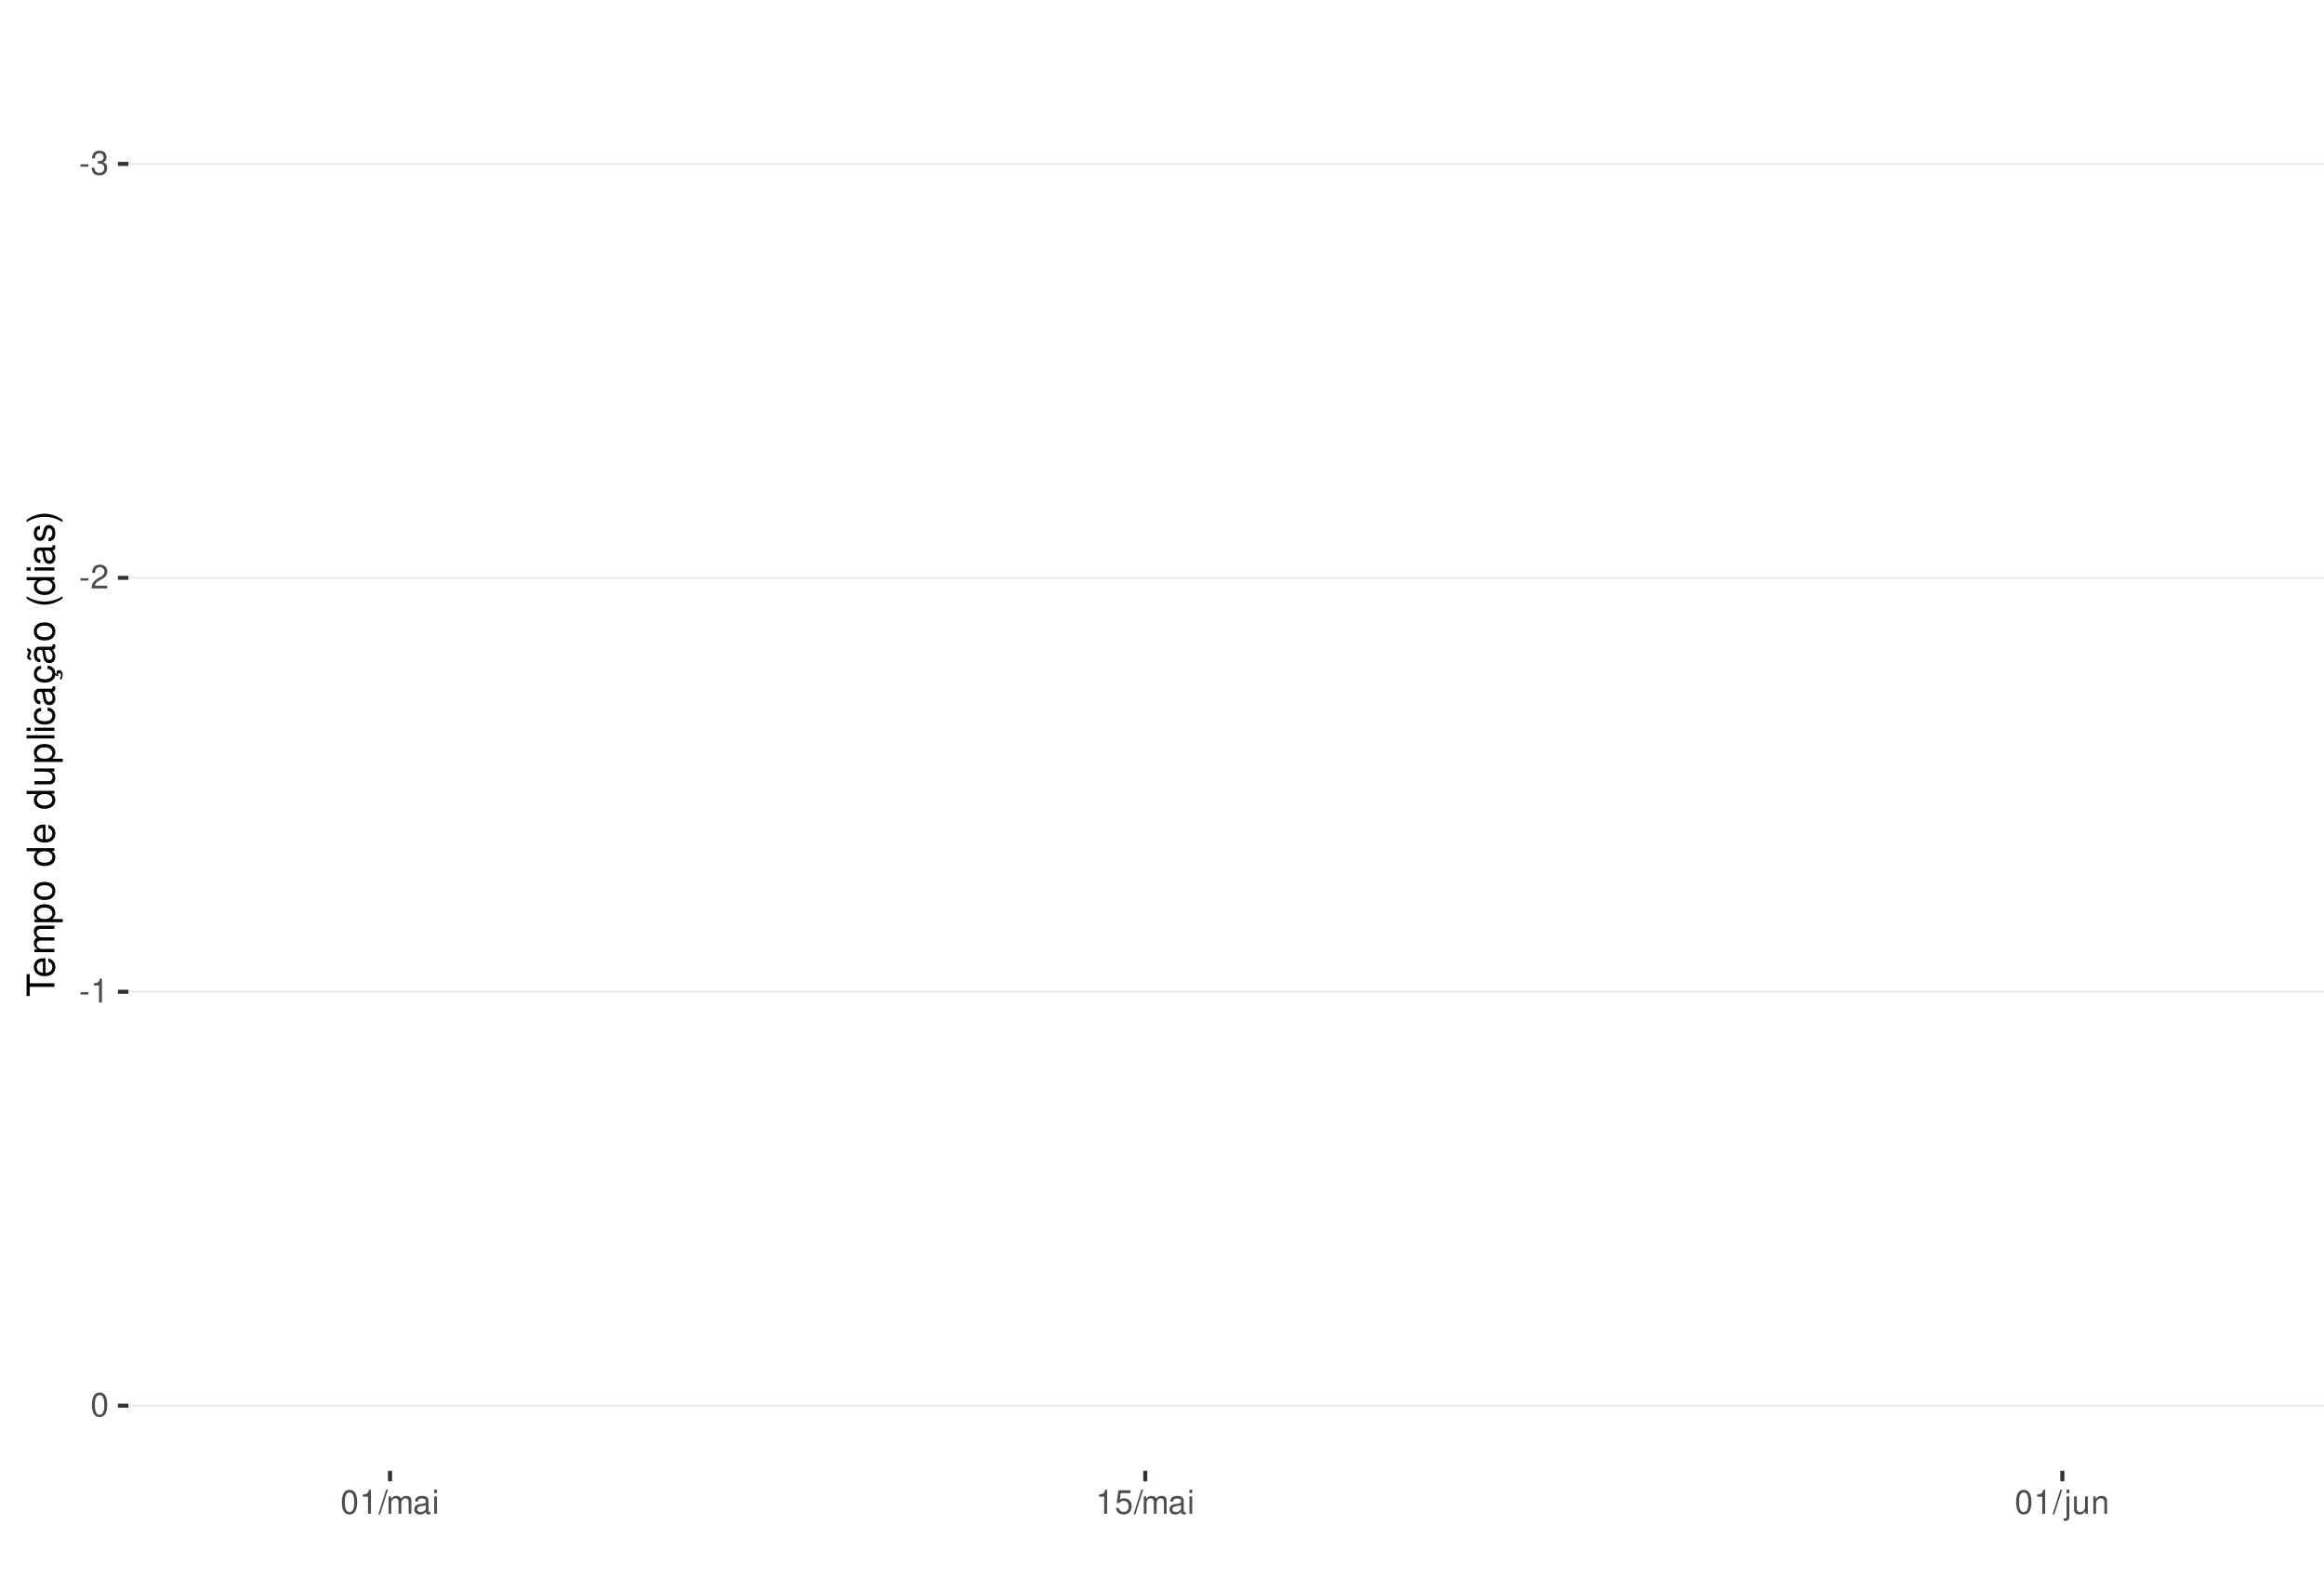
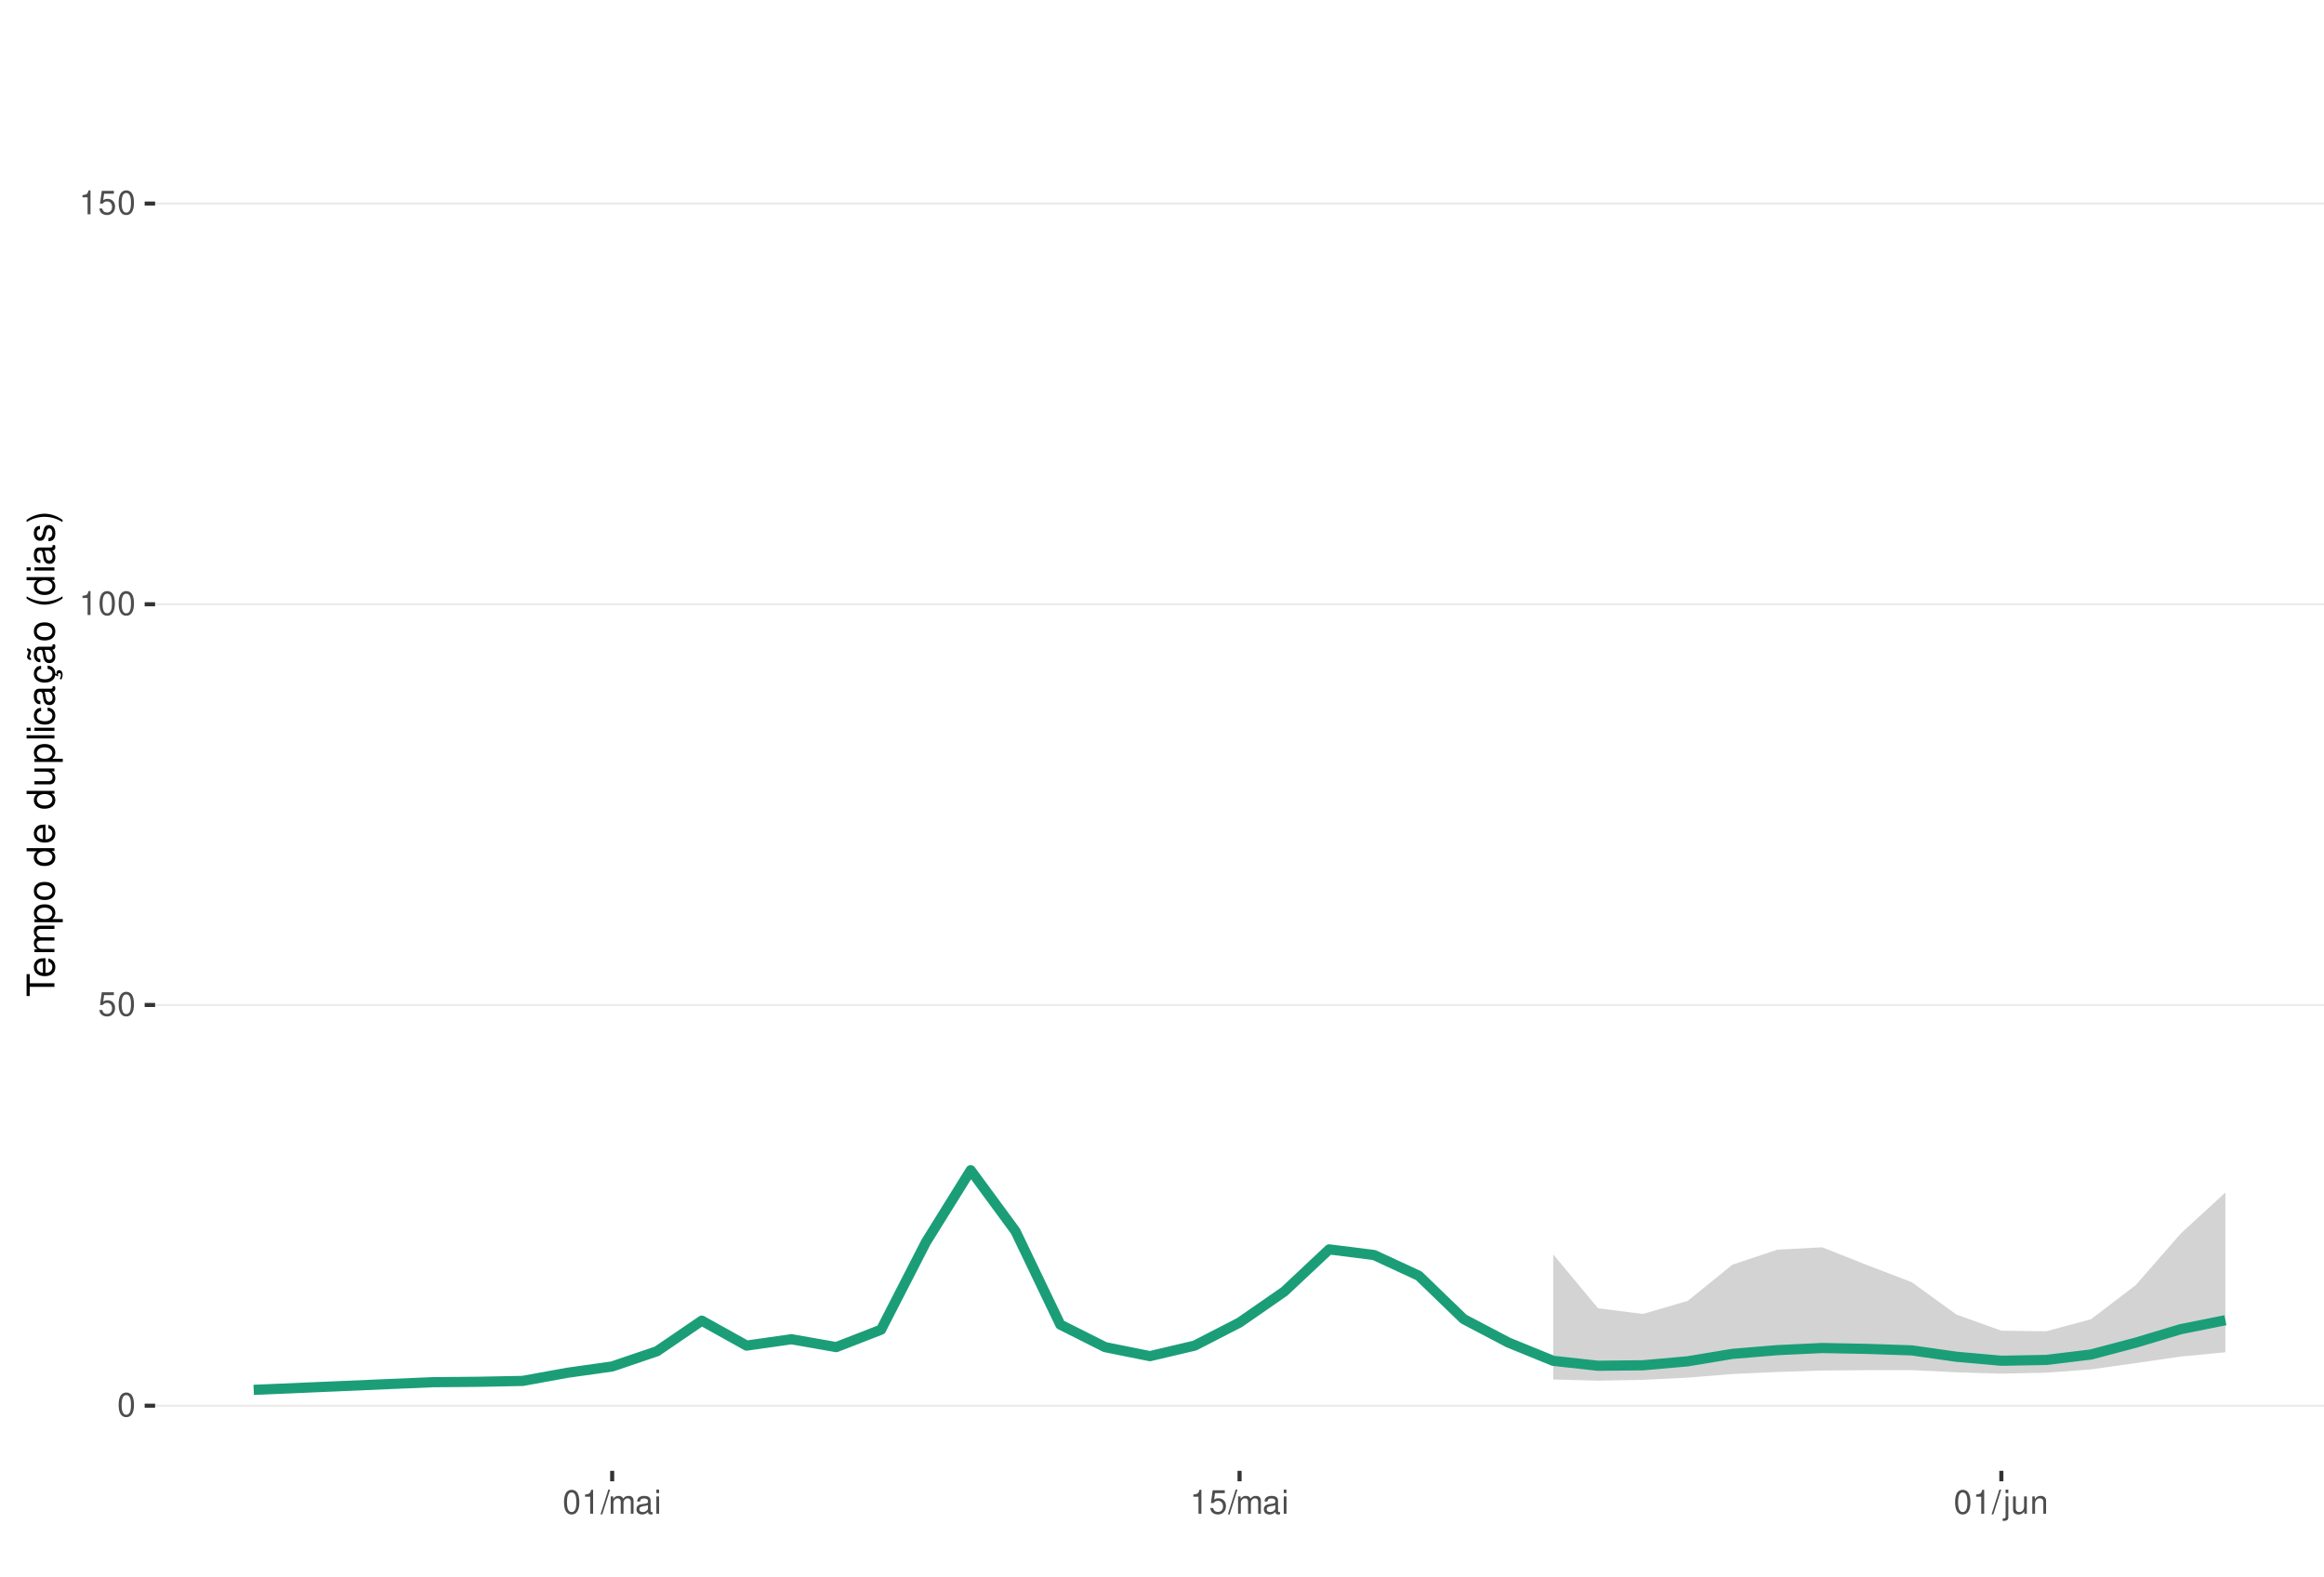
<svg xmlns="http://www.w3.org/2000/svg" xmlns:xlink="http://www.w3.org/1999/xlink" width="609pt" height="413pt" viewBox="0 0 609 413" version="1.1">
  <defs>
    <g>
      <symbol overflow="visible" id="glyph0-0">
        <path style="stroke:none;" d="" />
      </symbol>
      <symbol overflow="visible" id="glyph0-1">
-         <path style="stroke:none;" d="M 2.453 -2.703 L 0.391 -2.703 L 0.391 -2.078 L 2.453 -2.078 Z M 2.453 -2.703 " />
+         <path style="stroke:none;" d="M 2.375 -6.266 C 1.812 -6.266 1.297 -6 0.969 -5.578 C 0.578 -5.016 0.375 -4.188 0.375 -3.031 C 0.375 -0.922 1.062 0.203 2.375 0.203 C 3.672 0.203 4.391 -0.922 4.391 -2.984 C 4.391 -4.188 4.203 -5 3.797 -5.578 C 3.469 -6 2.953 -6.266 2.375 -6.266 Z M 2.375 -5.578 C 3.203 -5.578 3.609 -4.75 3.609 -3.047 C 3.609 -1.266 3.219 -0.438 2.359 -0.438 C 1.562 -0.438 1.156 -1.297 1.156 -3.016 C 1.156 -4.75 1.562 -5.578 2.375 -5.578 Z M 2.375 -5.578 " />
      </symbol>
      <symbol overflow="visible" id="glyph0-2">
-         <path style="stroke:none;" d="M 1.906 -2.875 L 2.328 -2.875 C 3.156 -2.875 3.594 -2.5 3.594 -1.734 C 3.594 -0.953 3.125 -0.469 2.344 -0.469 C 1.5 -0.469 1.094 -0.906 1.031 -1.812 L 0.281 -1.812 C 0.312 -1.312 0.391 -0.984 0.547 -0.703 C 0.859 -0.109 1.469 0.203 2.297 0.203 C 3.562 0.203 4.375 -0.562 4.375 -1.75 C 4.375 -2.547 4.078 -2.984 3.344 -3.234 C 3.906 -3.469 4.203 -3.906 4.203 -4.531 C 4.203 -5.609 3.5 -6.266 2.328 -6.266 C 1.094 -6.266 0.438 -5.562 0.406 -4.234 L 1.172 -4.234 C 1.172 -4.625 1.219 -4.844 1.312 -5.031 C 1.484 -5.391 1.859 -5.594 2.344 -5.594 C 3.016 -5.594 3.422 -5.188 3.422 -4.516 C 3.422 -4.062 3.266 -3.797 2.922 -3.656 C 2.719 -3.562 2.438 -3.531 1.906 -3.516 Z M 1.906 -2.875 " />
+         <path style="stroke:none;" d="M 4.125 -6.141 L 0.953 -6.141 L 0.5 -2.797 L 1.188 -2.797 C 1.547 -3.219 1.844 -3.375 2.328 -3.375 C 3.156 -3.375 3.656 -2.797 3.656 -1.891 C 3.656 -1.016 3.156 -0.469 2.312 -0.469 C 1.656 -0.469 1.25 -0.812 1.062 -1.5 L 0.297 -1.5 C 0.406 -1 0.5 -0.766 0.672 -0.531 C 1.016 -0.062 1.641 0.203 2.344 0.203 C 3.578 0.203 4.438 -0.703 4.438 -2 C 4.438 -3.219 3.641 -4.047 2.453 -4.047 C 2.031 -4.047 1.672 -3.938 1.328 -3.672 L 1.562 -5.391 L 4.125 -5.391 Z M 4.125 -6.141 " />
      </symbol>
      <symbol overflow="visible" id="glyph0-3">
-         <path style="stroke:none;" d="M 4.375 -0.75 L 1.156 -0.75 C 1.234 -1.266 1.5 -1.594 2.266 -2.062 L 3.125 -2.547 C 3.984 -3.016 4.422 -3.656 4.422 -4.438 C 4.422 -4.953 4.219 -5.438 3.859 -5.781 C 3.484 -6.109 3.031 -6.266 2.453 -6.266 C 1.672 -6.266 1.094 -5.984 0.766 -5.438 C 0.547 -5.109 0.453 -4.719 0.438 -4.094 L 1.188 -4.094 C 1.219 -4.516 1.266 -4.766 1.375 -4.984 C 1.578 -5.359 1.969 -5.594 2.438 -5.594 C 3.125 -5.594 3.641 -5.094 3.641 -4.422 C 3.641 -3.906 3.359 -3.484 2.812 -3.172 L 2.016 -2.703 C 0.734 -1.969 0.359 -1.375 0.297 -0.016 L 4.375 -0.016 Z M 4.375 -0.75 " />
+         <path style="stroke:none;" d="M 2.234 -4.453 L 2.234 0 L 3 0 L 3 -6.266 L 2.5 -6.266 C 2.234 -5.297 2.062 -5.172 0.891 -5.016 L 0.891 -4.453 Z M 2.234 -4.453 " />
      </symbol>
      <symbol overflow="visible" id="glyph0-4">
-         <path style="stroke:none;" d="M 2.234 -4.453 L 2.234 0 L 3 0 L 3 -6.266 L 2.5 -6.266 C 2.234 -5.297 2.062 -5.172 0.891 -5.016 L 0.891 -4.453 Z M 2.234 -4.453 " />
+         <path style="stroke:none;" d="M 1.984 -6.312 L -0.062 0.172 L 0.406 0.172 L 2.453 -6.312 Z M 1.984 -6.312 " />
      </symbol>
      <symbol overflow="visible" id="glyph0-5">
-         <path style="stroke:none;" d="M 2.375 -6.266 C 1.812 -6.266 1.297 -6 0.969 -5.578 C 0.578 -5.016 0.375 -4.188 0.375 -3.031 C 0.375 -0.922 1.062 0.203 2.375 0.203 C 3.672 0.203 4.391 -0.922 4.391 -2.984 C 4.391 -4.188 4.203 -5 3.797 -5.578 C 3.469 -6 2.953 -6.266 2.375 -6.266 Z M 2.375 -5.578 C 3.203 -5.578 3.609 -4.75 3.609 -3.047 C 3.609 -1.266 3.219 -0.438 2.359 -0.438 C 1.562 -0.438 1.156 -1.297 1.156 -3.016 C 1.156 -4.75 1.562 -5.578 2.375 -5.578 Z M 2.375 -5.578 " />
+         <path style="stroke:none;" d="M 0.609 -4.531 L 0.609 0 L 1.328 0 L 1.328 -2.844 C 1.328 -3.5 1.812 -4.031 2.391 -4.031 C 2.938 -4.031 3.234 -3.703 3.234 -3.125 L 3.234 0 L 3.969 0 L 3.969 -2.844 C 3.969 -3.5 4.438 -4.031 5.031 -4.031 C 5.562 -4.031 5.875 -3.703 5.875 -3.125 L 5.875 0 L 6.594 0 L 6.594 -3.406 C 6.594 -4.219 6.125 -4.672 5.281 -4.672 C 4.672 -4.672 4.312 -4.484 3.891 -3.969 C 3.625 -4.453 3.25 -4.672 2.672 -4.672 C 2.062 -4.672 1.656 -4.438 1.266 -3.891 L 1.266 -4.531 Z M 0.609 -4.531 " />
      </symbol>
      <symbol overflow="visible" id="glyph0-6">
-         <path style="stroke:none;" d="M 1.984 -6.312 L -0.062 0.172 L 0.406 0.172 L 2.453 -6.312 Z M 1.984 -6.312 " />
+         <path style="stroke:none;" d="M 4.625 -0.422 C 4.547 -0.406 4.516 -0.406 4.469 -0.406 C 4.219 -0.406 4.078 -0.531 4.078 -0.766 L 4.078 -3.422 C 4.078 -4.234 3.5 -4.672 2.375 -4.672 C 1.719 -4.672 1.188 -4.469 0.875 -4.141 C 0.672 -3.906 0.578 -3.641 0.562 -3.188 L 1.297 -3.188 C 1.344 -3.75 1.672 -4 2.359 -4 C 3.016 -4 3.375 -3.75 3.375 -3.328 L 3.375 -3.141 C 3.359 -2.828 3.203 -2.703 2.609 -2.625 C 1.594 -2.5 1.438 -2.469 1.156 -2.359 C 0.625 -2.125 0.359 -1.734 0.359 -1.141 C 0.359 -0.312 0.938 0.203 1.859 0.203 C 2.422 0.203 2.875 0 3.391 -0.469 C 3.438 0 3.672 0.203 4.141 0.203 C 4.297 0.203 4.391 0.188 4.625 0.125 Z M 3.375 -1.422 C 3.375 -1.188 3.297 -1.031 3.078 -0.844 C 2.781 -0.578 2.438 -0.438 2.016 -0.438 C 1.453 -0.438 1.109 -0.703 1.109 -1.156 C 1.109 -1.641 1.422 -1.875 2.203 -1.984 C 2.984 -2.094 3.125 -2.125 3.375 -2.234 Z M 3.375 -1.422 " />
      </symbol>
      <symbol overflow="visible" id="glyph0-7">
-         <path style="stroke:none;" d="M 0.609 -4.531 L 0.609 0 L 1.328 0 L 1.328 -2.844 C 1.328 -3.5 1.812 -4.031 2.391 -4.031 C 2.938 -4.031 3.234 -3.703 3.234 -3.125 L 3.234 0 L 3.969 0 L 3.969 -2.844 C 3.969 -3.5 4.438 -4.031 5.031 -4.031 C 5.562 -4.031 5.875 -3.703 5.875 -3.125 L 5.875 0 L 6.594 0 L 6.594 -3.406 C 6.594 -4.219 6.125 -4.672 5.281 -4.672 C 4.672 -4.672 4.312 -4.484 3.891 -3.969 C 3.625 -4.453 3.25 -4.672 2.672 -4.672 C 2.062 -4.672 1.656 -4.438 1.266 -3.891 L 1.266 -4.531 Z M 0.609 -4.531 " />
+         <path style="stroke:none;" d="M 1.297 -4.531 L 0.578 -4.531 L 0.578 0 L 1.297 0 Z M 1.297 -6.312 L 0.578 -6.312 L 0.578 -5.406 L 1.297 -5.406 Z M 1.297 -6.312 " />
      </symbol>
      <symbol overflow="visible" id="glyph0-8">
-         <path style="stroke:none;" d="M 4.625 -0.422 C 4.547 -0.406 4.516 -0.406 4.469 -0.406 C 4.219 -0.406 4.078 -0.531 4.078 -0.766 L 4.078 -3.422 C 4.078 -4.234 3.5 -4.672 2.375 -4.672 C 1.719 -4.672 1.188 -4.469 0.875 -4.141 C 0.672 -3.906 0.578 -3.641 0.562 -3.188 L 1.297 -3.188 C 1.344 -3.75 1.672 -4 2.359 -4 C 3.016 -4 3.375 -3.75 3.375 -3.328 L 3.375 -3.141 C 3.359 -2.828 3.203 -2.703 2.609 -2.625 C 1.594 -2.5 1.438 -2.469 1.156 -2.359 C 0.625 -2.125 0.359 -1.734 0.359 -1.141 C 0.359 -0.312 0.938 0.203 1.859 0.203 C 2.422 0.203 2.875 0 3.391 -0.469 C 3.438 0 3.672 0.203 4.141 0.203 C 4.297 0.203 4.391 0.188 4.625 0.125 Z M 3.375 -1.422 C 3.375 -1.188 3.297 -1.031 3.078 -0.844 C 2.781 -0.578 2.438 -0.438 2.016 -0.438 C 1.453 -0.438 1.109 -0.703 1.109 -1.156 C 1.109 -1.641 1.422 -1.875 2.203 -1.984 C 2.984 -2.094 3.125 -2.125 3.375 -2.234 Z M 3.375 -1.422 " />
+         <path style="stroke:none;" d="M 0.609 -4.531 L 0.609 0.656 C 0.609 1.109 0.469 1.25 0.016 1.25 C -0.031 1.25 -0.062 1.25 -0.156 1.25 L -0.156 1.859 C -0.062 1.875 -0.031 1.891 0.094 1.891 C 0.906 1.891 1.328 1.562 1.328 0.938 L 1.328 -4.531 Z M 1.328 -6.312 L 0.609 -6.312 L 0.609 -5.406 L 1.328 -5.406 Z M 1.328 -6.312 " />
      </symbol>
      <symbol overflow="visible" id="glyph0-9">
-         <path style="stroke:none;" d="M 1.297 -4.531 L 0.578 -4.531 L 0.578 0 L 1.297 0 Z M 1.297 -6.312 L 0.578 -6.312 L 0.578 -5.406 L 1.297 -5.406 Z M 1.297 -6.312 " />
+         <path style="stroke:none;" d="M 4.172 0 L 4.172 -4.531 L 3.453 -4.531 L 3.453 -1.969 C 3.453 -1.031 2.969 -0.438 2.219 -0.438 C 1.641 -0.438 1.281 -0.781 1.281 -1.328 L 1.281 -4.531 L 0.562 -4.531 L 0.562 -1.031 C 0.562 -0.281 1.125 0.203 2.016 0.203 C 2.672 0.203 3.094 -0.031 3.516 -0.625 L 3.516 0 Z M 4.172 0 " />
      </symbol>
      <symbol overflow="visible" id="glyph0-10">
-         <path style="stroke:none;" d="M 4.125 -6.141 L 0.953 -6.141 L 0.5 -2.797 L 1.188 -2.797 C 1.547 -3.219 1.844 -3.375 2.328 -3.375 C 3.156 -3.375 3.656 -2.797 3.656 -1.891 C 3.656 -1.016 3.156 -0.469 2.312 -0.469 C 1.656 -0.469 1.25 -0.812 1.062 -1.5 L 0.297 -1.5 C 0.406 -1 0.5 -0.766 0.672 -0.531 C 1.016 -0.062 1.641 0.203 2.344 0.203 C 3.578 0.203 4.438 -0.703 4.438 -2 C 4.438 -3.219 3.641 -4.047 2.453 -4.047 C 2.031 -4.047 1.672 -3.938 1.328 -3.672 L 1.562 -5.391 L 4.125 -5.391 Z M 4.125 -6.141 " />
-       </symbol>
-       <symbol overflow="visible" id="glyph0-11">
-         <path style="stroke:none;" d="M 0.609 -4.531 L 0.609 0.656 C 0.609 1.109 0.469 1.25 0.016 1.25 C -0.031 1.25 -0.062 1.25 -0.156 1.25 L -0.156 1.859 C -0.062 1.875 -0.031 1.891 0.094 1.891 C 0.906 1.891 1.328 1.562 1.328 0.938 L 1.328 -4.531 Z M 1.328 -6.312 L 0.609 -6.312 L 0.609 -5.406 L 1.328 -5.406 Z M 1.328 -6.312 " />
-       </symbol>
-       <symbol overflow="visible" id="glyph0-12">
-         <path style="stroke:none;" d="M 4.172 0 L 4.172 -4.531 L 3.453 -4.531 L 3.453 -1.969 C 3.453 -1.031 2.969 -0.438 2.219 -0.438 C 1.641 -0.438 1.281 -0.781 1.281 -1.328 L 1.281 -4.531 L 0.562 -4.531 L 0.562 -1.031 C 0.562 -0.281 1.125 0.203 2.016 0.203 C 2.672 0.203 3.094 -0.031 3.516 -0.625 L 3.516 0 Z M 4.172 0 " />
-       </symbol>
-       <symbol overflow="visible" id="glyph0-13">
        <path style="stroke:none;" d="M 0.609 -4.531 L 0.609 0 L 1.328 0 L 1.328 -2.5 C 1.328 -3.422 1.812 -4.031 2.562 -4.031 C 3.141 -4.031 3.5 -3.688 3.5 -3.141 L 3.5 0 L 4.219 0 L 4.219 -3.422 C 4.219 -4.188 3.656 -4.672 2.781 -4.672 C 2.109 -4.672 1.672 -4.406 1.266 -3.781 L 1.266 -4.531 Z M 0.609 -4.531 " />
      </symbol>
      <symbol overflow="visible" id="glyph1-0">
        <path style="stroke:none;" d="" />
      </symbol>
      <symbol overflow="visible" id="glyph1-1">
        <path style="stroke:none;" d="M -6.469 -3.547 L -6.469 -5.938 L -7.297 -5.938 L -7.297 -0.203 L -6.469 -0.203 L -6.469 -2.609 L 0 -2.609 L 0 -3.547 Z M -6.469 -3.547 " />
      </symbol>
      <symbol overflow="visible" id="glyph1-2">
        <path style="stroke:none;" d="M -2.344 -5.125 C -3.141 -5.125 -3.625 -5.062 -4.016 -4.922 C -4.875 -4.578 -5.391 -3.781 -5.391 -2.797 C -5.391 -1.344 -4.281 -0.406 -2.547 -0.406 C -0.812 -0.406 0.234 -1.297 0.234 -2.781 C 0.234 -3.984 -0.453 -4.812 -1.594 -5.016 L -1.594 -4.188 C -0.906 -3.953 -0.547 -3.484 -0.547 -2.812 C -0.547 -2.281 -0.781 -1.828 -1.219 -1.547 C -1.516 -1.344 -1.812 -1.281 -2.344 -1.266 Z M -3.016 -1.297 C -3.984 -1.359 -4.625 -1.953 -4.625 -2.797 C -4.625 -3.641 -3.953 -4.234 -3.016 -4.234 Z M -3.016 -1.297 " />
      </symbol>
      <symbol overflow="visible" id="glyph1-3">
        <path style="stroke:none;" d="M -5.234 -0.703 L 0 -0.703 L 0 -1.547 L -3.297 -1.547 C -4.047 -1.547 -4.656 -2.094 -4.656 -2.766 C -4.656 -3.391 -4.281 -3.734 -3.609 -3.734 L 0 -3.734 L 0 -4.578 L -3.297 -4.578 C -4.047 -4.578 -4.656 -5.125 -4.656 -5.812 C -4.656 -6.422 -4.266 -6.781 -3.609 -6.781 L 0 -6.781 L 0 -7.625 L -3.938 -7.625 C -4.875 -7.625 -5.391 -7.078 -5.391 -6.094 C -5.391 -5.406 -5.188 -4.984 -4.594 -4.484 C -5.156 -4.188 -5.391 -3.766 -5.391 -3.078 C -5.391 -2.375 -5.125 -1.906 -4.5 -1.469 L -5.234 -1.469 Z M -5.234 -0.703 " />
      </symbol>
      <symbol overflow="visible" id="glyph1-4">
        <path style="stroke:none;" d="M 2.188 -0.547 L 2.188 -1.375 L -0.547 -1.375 C -0.016 -1.812 0.234 -2.312 0.234 -2.984 C 0.234 -4.344 -0.859 -5.234 -2.531 -5.234 C -4.297 -5.234 -5.391 -4.375 -5.391 -2.984 C -5.391 -2.266 -5.062 -1.703 -4.453 -1.312 L -5.234 -1.312 L -5.234 -0.547 Z M -4.609 -2.844 C -4.609 -3.766 -3.797 -4.359 -2.547 -4.359 C -1.359 -4.359 -0.547 -3.75 -0.547 -2.844 C -0.547 -1.953 -1.344 -1.375 -2.578 -1.375 C -3.812 -1.375 -4.609 -1.953 -4.609 -2.844 Z M -4.609 -2.844 " />
      </symbol>
      <symbol overflow="visible" id="glyph1-5">
        <path style="stroke:none;" d="M -5.391 -2.719 C -5.391 -1.234 -4.344 -0.359 -2.578 -0.359 C -0.812 -0.359 0.234 -1.234 0.234 -2.734 C 0.234 -4.203 -0.812 -5.094 -2.547 -5.094 C -4.359 -5.094 -5.391 -4.234 -5.391 -2.719 Z M -4.625 -2.734 C -4.625 -3.672 -3.844 -4.234 -2.547 -4.234 C -1.312 -4.234 -0.547 -3.656 -0.547 -2.734 C -0.547 -1.797 -1.312 -1.234 -2.578 -1.234 C -3.844 -1.234 -4.625 -1.797 -4.625 -2.734 Z M -4.625 -2.734 " />
      </symbol>
      <symbol overflow="visible" id="glyph1-6">
        <path style="stroke:none;" d="" />
      </symbol>
      <symbol overflow="visible" id="glyph1-7">
        <path style="stroke:none;" d="M -7.297 -4.953 L -7.297 -4.125 L -4.578 -4.125 C -5.109 -3.766 -5.391 -3.203 -5.391 -2.516 C -5.391 -1.156 -4.297 -0.266 -2.625 -0.266 C -0.859 -0.266 0.234 -1.125 0.234 -2.547 C 0.234 -3.266 -0.047 -3.766 -0.688 -4.203 L 0 -4.203 L 0 -4.953 Z M -4.609 -2.656 C -4.609 -3.547 -3.812 -4.125 -2.562 -4.125 C -1.344 -4.125 -0.547 -3.547 -0.547 -2.656 C -0.547 -1.734 -1.359 -1.125 -2.578 -1.125 C -3.797 -1.125 -4.609 -1.734 -4.609 -2.656 Z M -4.609 -2.656 " />
      </symbol>
      <symbol overflow="visible" id="glyph1-8">
        <path style="stroke:none;" d="M 0 -4.812 L -5.234 -4.812 L -5.234 -3.984 L -2.266 -3.984 C -1.203 -3.984 -0.5 -3.438 -0.5 -2.562 C -0.5 -1.906 -0.906 -1.484 -1.531 -1.484 L -5.234 -1.484 L -5.234 -0.656 L -1.203 -0.656 C -0.328 -0.656 0.234 -1.297 0.234 -2.312 C 0.234 -3.094 -0.047 -3.578 -0.734 -4.062 L 0 -4.062 Z M 0 -4.812 " />
      </symbol>
      <symbol overflow="visible" id="glyph1-9">
        <path style="stroke:none;" d="M -7.297 -1.516 L -7.297 -0.688 L 0 -0.688 L 0 -1.516 Z M -7.297 -1.516 " />
      </symbol>
      <symbol overflow="visible" id="glyph1-10">
        <path style="stroke:none;" d="M -5.234 -1.5 L -5.234 -0.672 L 0 -0.672 L 0 -1.5 Z M -7.297 -1.5 L -7.297 -0.656 L -6.234 -0.656 L -6.234 -1.5 Z M -7.297 -1.5 " />
      </symbol>
      <symbol overflow="visible" id="glyph1-11">
        <path style="stroke:none;" d="M -3.484 -4.703 C -3.984 -4.672 -4.312 -4.562 -4.609 -4.359 C -5.094 -4 -5.391 -3.375 -5.391 -2.641 C -5.391 -1.219 -4.266 -0.312 -2.531 -0.312 C -0.844 -0.312 0.234 -1.203 0.234 -2.625 C 0.234 -3.875 -0.516 -4.672 -1.797 -4.766 L -1.797 -3.938 C -0.953 -3.797 -0.547 -3.359 -0.547 -2.656 C -0.547 -1.734 -1.297 -1.188 -2.531 -1.188 C -3.844 -1.188 -4.625 -1.719 -4.625 -2.625 C -4.625 -3.328 -4.203 -3.766 -3.484 -3.875 Z M -3.484 -4.703 " />
      </symbol>
      <symbol overflow="visible" id="glyph1-12">
        <path style="stroke:none;" d="M -0.484 -5.344 C -0.469 -5.266 -0.469 -5.219 -0.469 -5.172 C -0.469 -4.875 -0.625 -4.719 -0.875 -4.719 L -3.953 -4.719 C -4.891 -4.719 -5.391 -4.047 -5.391 -2.75 C -5.391 -1.984 -5.172 -1.375 -4.781 -1.016 C -4.516 -0.766 -4.203 -0.672 -3.688 -0.656 L -3.688 -1.484 C -4.328 -1.562 -4.625 -1.938 -4.625 -2.719 C -4.625 -3.484 -4.344 -3.891 -3.844 -3.891 L -3.625 -3.891 C -3.266 -3.875 -3.125 -3.703 -3.047 -3.016 C -2.891 -1.844 -2.844 -1.656 -2.719 -1.344 C -2.453 -0.734 -2 -0.422 -1.312 -0.422 C -0.375 -0.422 0.234 -1.078 0.234 -2.141 C 0.234 -2.797 0 -3.328 -0.547 -3.922 C 0 -3.984 0.234 -4.234 0.234 -4.781 C 0.234 -4.953 0.203 -5.062 0.141 -5.344 Z M -1.656 -3.891 C -1.375 -3.891 -1.203 -3.812 -0.969 -3.562 C -0.656 -3.219 -0.5 -2.812 -0.5 -2.312 C -0.5 -1.672 -0.812 -1.297 -1.344 -1.297 C -1.891 -1.297 -2.172 -1.656 -2.297 -2.547 C -2.422 -3.438 -2.453 -3.609 -2.594 -3.891 Z M -1.656 -3.891 " />
      </symbol>
      <symbol overflow="visible" id="glyph1-13">
        <path style="stroke:none;" d="M 0.234 -2.641 C 0.234 -3.875 -0.547 -4.703 -1.797 -4.766 L -1.797 -3.938 C -0.953 -3.797 -0.531 -3.359 -0.531 -2.656 C -0.531 -1.734 -1.281 -1.188 -2.516 -1.188 C -3.844 -1.188 -4.625 -1.719 -4.625 -2.625 C -4.625 -3.328 -4.203 -3.766 -3.484 -3.875 L -3.484 -4.703 C -3.984 -4.672 -4.312 -4.562 -4.609 -4.359 C -5.094 -4 -5.391 -3.375 -5.391 -2.641 C -5.391 -1.219 -4.266 -0.312 -2.531 -0.312 C -1.469 -0.312 -0.625 -0.672 -0.156 -1.312 C 0.047 -1.594 0.125 -1.812 0.203 -2.25 L 0.922 -1.938 L 0.984 -2.062 C 0.938 -2.188 0.906 -2.25 0.906 -2.375 C 0.906 -2.656 1.047 -2.828 1.281 -2.828 C 1.547 -2.828 1.734 -2.594 1.734 -2.297 C 1.734 -2.031 1.672 -1.844 1.438 -1.406 L 1.406 -1.312 L 1.812 -1.094 C 2.078 -1.75 2.141 -1.953 2.141 -2.344 C 2.141 -3.109 1.781 -3.578 1.203 -3.578 C 0.781 -3.578 0.547 -3.297 0.547 -2.797 C 0.547 -2.703 0.547 -2.641 0.562 -2.516 Z M 0.234 -2.641 " />
      </symbol>
      <symbol overflow="visible" id="glyph1-14">
        <path style="stroke:none;" d="M -0.484 -5.344 C -0.469 -5.266 -0.469 -5.219 -0.469 -5.172 C -0.469 -4.875 -0.625 -4.719 -0.875 -4.719 L -3.953 -4.719 C -4.891 -4.719 -5.391 -4.047 -5.391 -2.75 C -5.391 -1.984 -5.172 -1.375 -4.781 -1.016 C -4.516 -0.766 -4.203 -0.672 -3.688 -0.656 L -3.688 -1.484 C -4.328 -1.562 -4.625 -1.938 -4.625 -2.719 C -4.625 -3.484 -4.344 -3.891 -3.844 -3.891 L -3.625 -3.891 C -3.266 -3.875 -3.125 -3.703 -3.047 -3.016 C -2.891 -1.844 -2.844 -1.656 -2.719 -1.344 C -2.453 -0.734 -2 -0.422 -1.312 -0.422 C -0.375 -0.422 0.234 -1.078 0.234 -2.141 C 0.234 -2.797 0 -3.328 -0.547 -3.922 C 0 -3.984 0.234 -4.234 0.234 -4.781 C 0.234 -4.953 0.203 -5.062 0.141 -5.344 Z M -1.656 -3.891 C -1.375 -3.891 -1.203 -3.812 -0.969 -3.562 C -0.656 -3.219 -0.5 -2.812 -0.5 -2.312 C -0.5 -1.672 -0.812 -1.297 -1.344 -1.297 C -1.891 -1.297 -2.172 -1.656 -2.297 -2.547 C -2.422 -3.438 -2.453 -3.609 -2.594 -3.891 Z M -7.172 -3.75 C -6.922 -3.672 -6.812 -3.547 -6.812 -3.375 C -6.812 -3.25 -6.875 -2.984 -6.984 -2.734 C -7.156 -2.312 -7.172 -2.25 -7.172 -2.047 C -7.172 -1.594 -6.797 -1.297 -6.141 -1.188 L -6.141 -1.766 C -6.375 -1.812 -6.5 -1.938 -6.5 -2.094 C -6.5 -2.203 -6.469 -2.344 -6.375 -2.578 C -6.156 -3.156 -6.125 -3.234 -6.125 -3.438 C -6.125 -3.922 -6.484 -4.219 -7.172 -4.312 Z M -7.172 -3.75 " />
      </symbol>
      <symbol overflow="visible" id="glyph1-15">
        <path style="stroke:none;" d="M -7.297 -2.359 C -5.984 -1.359 -4.156 -0.734 -2.594 -0.734 C -1.016 -0.734 0.812 -1.359 2.125 -2.359 L 2.125 -2.906 C 0.688 -2.031 -0.984 -1.547 -2.594 -1.547 C -4.188 -1.547 -5.875 -2.031 -7.297 -2.906 Z M -7.297 -2.359 " />
      </symbol>
      <symbol overflow="visible" id="glyph1-16">
        <path style="stroke:none;" d="M -3.781 -4.375 C -4.812 -4.375 -5.391 -3.688 -5.391 -2.484 C -5.391 -1.266 -4.766 -0.469 -3.797 -0.469 C -2.969 -0.469 -2.578 -0.891 -2.281 -2.125 L -2.094 -2.906 C -1.953 -3.484 -1.734 -3.719 -1.375 -3.719 C -0.875 -3.719 -0.547 -3.234 -0.547 -2.5 C -0.547 -2.047 -0.672 -1.672 -0.891 -1.453 C -1.047 -1.328 -1.188 -1.266 -1.562 -1.219 L -1.562 -0.344 C -0.344 -0.375 0.234 -1.062 0.234 -2.438 C 0.234 -3.75 -0.422 -4.594 -1.438 -4.594 C -2.203 -4.594 -2.641 -4.156 -2.891 -3.109 L -3.078 -2.312 C -3.234 -1.625 -3.453 -1.344 -3.828 -1.344 C -4.312 -1.344 -4.625 -1.766 -4.625 -2.453 C -4.625 -3.125 -4.328 -3.484 -3.781 -3.5 Z M -3.781 -4.375 " />
      </symbol>
      <symbol overflow="visible" id="glyph1-17">
        <path style="stroke:none;" d="M 2.125 -0.938 C 0.812 -1.938 -1.016 -2.562 -2.578 -2.562 C -4.156 -2.562 -5.984 -1.938 -7.297 -0.938 L -7.297 -0.375 C -5.859 -1.266 -4.188 -1.75 -2.578 -1.75 C -0.984 -1.75 0.703 -1.266 2.125 -0.375 Z M 2.125 -0.938 " />
      </symbol>
    </g>
    <clipPath id="clip1">
-       <path d="M 33.645 9.961 L 609 9.961 L 609 385.328 L 33.645 385.328 Z M 33.645 9.961 " />
+       <path d="M 40.645 9.961 L 609 9.961 L 609 385.328 L 40.645 385.328 Z M 40.645 9.961 " />
    </clipPath>
    <clipPath id="clip2">
-       <path d="M 33.645 42 L 609 42 L 609 44 L 33.645 44 Z M 33.645 42 " />
+       <path d="M 40.645 368 L 609 368 L 609 369 L 40.645 369 Z M 40.645 368 " />
    </clipPath>
    <clipPath id="clip3">
-       <path d="M 33.645 151 L 609 151 L 609 152 L 33.645 152 Z M 33.645 151 " />
+       <path d="M 40.645 263 L 609 263 L 609 264 L 40.645 264 Z M 40.645 263 " />
    </clipPath>
    <clipPath id="clip4">
-       <path d="M 33.645 259 L 609 259 L 609 261 L 33.645 261 Z M 33.645 259 " />
+       <path d="M 40.645 158 L 609 158 L 609 159 L 40.645 159 Z M 40.645 158 " />
    </clipPath>
    <clipPath id="clip5">
-       <path d="M 33.645 368 L 609 368 L 609 369 L 33.645 369 Z M 33.645 368 " />
+       <path d="M 40.645 53 L 609 53 L 609 54 L 40.645 54 Z M 40.645 53 " />
    </clipPath>
  </defs>
  <g id="surface344">
    <rect x="0" y="0" width="609" height="413" style="fill:rgb(100%,100%,100%);fill-opacity:1;stroke:none;" />
    <rect x="0" y="0" width="609" height="413" style="fill:rgb(100%,100%,100%);fill-opacity:1;stroke:none;" />
    <path style="fill:none;stroke-width:1.067;stroke-linecap:round;stroke-linejoin:round;stroke:rgb(100%,100%,100%);stroke-opacity:1;stroke-miterlimit:10;" d="M 0 413 L 609 413 L 609 0 L 0 0 Z M 0 413 " />
    <g clip-path="url(#clip1)" clip-rule="nonzero">
-       <path style=" stroke:none;fill-rule:nonzero;fill:rgb(100%,100%,100%);fill-opacity:1;" d="M 33.645 385.328 L 609 385.328 L 609 9.961 L 33.645 9.961 Z M 33.645 385.328 " />
+       <path style=" stroke:none;fill-rule:nonzero;fill:rgb(100%,100%,100%);fill-opacity:1;" d="M 40.645 385.328 L 609 385.328 L 609 9.961 L 40.645 9.961 Z M 40.645 385.328 " />
    </g>
    <g clip-path="url(#clip2)" clip-rule="nonzero">
-       <path style="fill:none;stroke-width:0.533;stroke-linecap:butt;stroke-linejoin:round;stroke:rgb(92.157%,92.157%,92.157%);stroke-opacity:1;stroke-miterlimit:10;" d="M 33.645 42.938 L 609 42.938 " />
+       <path style="fill:none;stroke-width:0.533;stroke-linecap:butt;stroke-linejoin:round;stroke:rgb(92.157%,92.157%,92.157%);stroke-opacity:1;stroke-miterlimit:10;" d="M 40.645 368.266 L 609 368.266 " />
    </g>
    <g clip-path="url(#clip3)" clip-rule="nonzero">
-       <path style="fill:none;stroke-width:0.533;stroke-linecap:butt;stroke-linejoin:round;stroke:rgb(92.157%,92.157%,92.157%);stroke-opacity:1;stroke-miterlimit:10;" d="M 33.645 151.379 L 609 151.379 " />
+       <path style="fill:none;stroke-width:0.533;stroke-linecap:butt;stroke-linejoin:round;stroke:rgb(92.157%,92.157%,92.157%);stroke-opacity:1;stroke-miterlimit:10;" d="M 40.645 263.289 L 609 263.289 " />
    </g>
    <g clip-path="url(#clip4)" clip-rule="nonzero">
-       <path style="fill:none;stroke-width:0.533;stroke-linecap:butt;stroke-linejoin:round;stroke:rgb(92.157%,92.157%,92.157%);stroke-opacity:1;stroke-miterlimit:10;" d="M 33.645 259.824 L 609 259.824 " />
+       <path style="fill:none;stroke-width:0.533;stroke-linecap:butt;stroke-linejoin:round;stroke:rgb(92.157%,92.157%,92.157%);stroke-opacity:1;stroke-miterlimit:10;" d="M 40.645 158.309 L 609 158.309 " />
    </g>
    <g clip-path="url(#clip5)" clip-rule="nonzero">
-       <path style="fill:none;stroke-width:0.533;stroke-linecap:butt;stroke-linejoin:round;stroke:rgb(92.157%,92.157%,92.157%);stroke-opacity:1;stroke-miterlimit:10;" d="M 33.645 368.266 L 609 368.266 " />
-     </g>
-     <g style="fill:rgb(30.196%,30.196%,30.196%);fill-opacity:1;">
-       <use xlink:href="#glyph0-1" x="20.715" y="45.743" />
-       <use xlink:href="#glyph0-2" x="23.715" y="45.743" />
-     </g>
-     <g style="fill:rgb(30.196%,30.196%,30.196%);fill-opacity:1;">
-       <use xlink:href="#glyph0-1" x="20.715" y="154.185" />
-       <use xlink:href="#glyph0-3" x="23.715" y="154.185" />
-     </g>
-     <g style="fill:rgb(30.196%,30.196%,30.196%);fill-opacity:1;">
-       <use xlink:href="#glyph0-1" x="20.715" y="262.63" />
-       <use xlink:href="#glyph0-4" x="23.715" y="262.63" />
-     </g>
-     <g style="fill:rgb(30.196%,30.196%,30.196%);fill-opacity:1;">
-       <use xlink:href="#glyph0-5" x="23.715" y="371.071" />
-     </g>
-     <path style="fill:none;stroke-width:1.067;stroke-linecap:butt;stroke-linejoin:round;stroke:rgb(20%,20%,20%);stroke-opacity:1;stroke-miterlimit:10;" d="M 30.906 42.938 L 33.645 42.938 " />
-     <path style="fill:none;stroke-width:1.067;stroke-linecap:butt;stroke-linejoin:round;stroke:rgb(20%,20%,20%);stroke-opacity:1;stroke-miterlimit:10;" d="M 30.906 151.379 L 33.645 151.379 " />
-     <path style="fill:none;stroke-width:1.067;stroke-linecap:butt;stroke-linejoin:round;stroke:rgb(20%,20%,20%);stroke-opacity:1;stroke-miterlimit:10;" d="M 30.906 259.824 L 33.645 259.824 " />
-     <path style="fill:none;stroke-width:1.067;stroke-linecap:butt;stroke-linejoin:round;stroke:rgb(20%,20%,20%);stroke-opacity:1;stroke-miterlimit:10;" d="M 30.906 368.266 L 33.645 368.266 " />
-     <path style="fill:none;stroke-width:1.067;stroke-linecap:butt;stroke-linejoin:round;stroke:rgb(20%,20%,20%);stroke-opacity:1;stroke-miterlimit:10;" d="M 102.207 388.07 L 102.207 385.328 " />
-     <path style="fill:none;stroke-width:1.067;stroke-linecap:butt;stroke-linejoin:round;stroke:rgb(20%,20%,20%);stroke-opacity:1;stroke-miterlimit:10;" d="M 300.117 388.07 L 300.117 385.328 " />
-     <path style="fill:none;stroke-width:1.067;stroke-linecap:butt;stroke-linejoin:round;stroke:rgb(20%,20%,20%);stroke-opacity:1;stroke-miterlimit:10;" d="M 540.438 388.07 L 540.438 385.328 " />
-     <g style="fill:rgb(30.196%,30.196%,30.196%);fill-opacity:1;">
-       <use xlink:href="#glyph0-5" x="89.207" y="396.567" />
-       <use xlink:href="#glyph0-4" x="94.207" y="396.567" />
-       <use xlink:href="#glyph0-6" x="99.207" y="396.567" />
-       <use xlink:href="#glyph0-7" x="101.207" y="396.567" />
-       <use xlink:href="#glyph0-8" x="108.207" y="396.567" />
-       <use xlink:href="#glyph0-9" x="113.207" y="396.567" />
-     </g>
-     <g style="fill:rgb(30.196%,30.196%,30.196%);fill-opacity:1;">
-       <use xlink:href="#glyph0-4" x="287.117" y="396.567" />
-       <use xlink:href="#glyph0-10" x="292.117" y="396.567" />
-       <use xlink:href="#glyph0-6" x="297.117" y="396.567" />
-       <use xlink:href="#glyph0-7" x="299.117" y="396.567" />
-       <use xlink:href="#glyph0-8" x="306.117" y="396.567" />
-       <use xlink:href="#glyph0-9" x="311.117" y="396.567" />
-     </g>
-     <g style="fill:rgb(30.196%,30.196%,30.196%);fill-opacity:1;">
-       <use xlink:href="#glyph0-5" x="527.938" y="396.567" />
-       <use xlink:href="#glyph0-4" x="532.938" y="396.567" />
-       <use xlink:href="#glyph0-6" x="537.938" y="396.567" />
-       <use xlink:href="#glyph0-11" x="540.938" y="396.567" />
-       <use xlink:href="#glyph0-12" x="542.938" y="396.567" />
-       <use xlink:href="#glyph0-13" x="547.938" y="396.567" />
+       <path style="fill:none;stroke-width:0.533;stroke-linecap:butt;stroke-linejoin:round;stroke:rgb(92.157%,92.157%,92.157%);stroke-opacity:1;stroke-miterlimit:10;" d="M 40.645 53.332 L 609 53.332 " />
+     </g>
+     <path style=" stroke:none;fill-rule:nonzero;fill:rgb(82.745%,82.745%,82.745%);fill-opacity:1;" d="M 407.023 328.629 L 418.766 342.746 L 430.508 344.23 L 442.25 340.82 L 453.992 331.309 L 465.738 327.391 L 477.48 326.766 L 489.223 331.406 L 500.965 335.906 L 512.707 344.41 L 524.453 348.613 L 536.195 348.77 L 547.938 345.613 L 559.68 336.668 L 571.422 323.207 L 583.164 312.395 L 583.164 354.273 L 571.422 355.391 L 559.68 357.102 L 547.938 358.754 L 536.195 359.625 L 524.453 359.875 L 512.707 359.52 L 500.965 358.949 L 489.223 358.957 L 477.48 359.047 L 465.738 359.434 L 453.992 359.969 L 442.25 360.914 L 430.508 361.5 L 418.766 361.711 L 407.023 361.395 Z M 407.023 328.629 " />
+     <path style="fill:none;stroke-width:2.667;stroke-linecap:butt;stroke-linejoin:round;stroke:rgb(10.588%,61.961%,46.667%);stroke-opacity:1;stroke-miterlimit:10;" d="M 66.48 364.117 L 101.707 362.605 L 113.449 362.109 L 125.195 362.008 L 136.938 361.777 L 148.68 359.641 L 160.422 357.988 L 172.164 354 L 183.906 345.992 L 195.652 352.523 L 207.395 350.855 L 219.137 352.918 L 230.879 348.355 L 242.621 325.461 L 254.367 306.578 L 266.109 322.547 L 277.852 347.027 L 289.594 352.926 L 301.336 355.285 L 313.078 352.523 L 324.824 346.48 L 336.566 338.336 L 348.309 327.316 L 360.051 328.789 L 371.793 334.223 L 383.535 345.562 L 395.281 351.73 L 407.023 356.516 L 418.766 357.805 L 430.508 357.68 L 442.25 356.641 L 453.992 354.688 L 465.738 353.715 L 477.48 353.156 L 489.223 353.383 L 500.965 353.777 L 512.707 355.449 L 524.453 356.492 L 536.195 356.281 L 547.938 354.855 L 559.68 351.754 L 571.422 348.227 L 583.164 345.871 " />
+     <g style="fill:rgb(30.196%,30.196%,30.196%);fill-opacity:1;">
+       <use xlink:href="#glyph0-1" x="30.715" y="371.071" />
+     </g>
+     <g style="fill:rgb(30.196%,30.196%,30.196%);fill-opacity:1;">
+       <use xlink:href="#glyph0-2" x="25.715" y="266.095" />
+       <use xlink:href="#glyph0-1" x="30.715" y="266.095" />
+     </g>
+     <g style="fill:rgb(30.196%,30.196%,30.196%);fill-opacity:1;">
+       <use xlink:href="#glyph0-3" x="20.715" y="161.114" />
+       <use xlink:href="#glyph0-1" x="25.715" y="161.114" />
+       <use xlink:href="#glyph0-1" x="30.715" y="161.114" />
+     </g>
+     <g style="fill:rgb(30.196%,30.196%,30.196%);fill-opacity:1;">
+       <use xlink:href="#glyph0-3" x="20.715" y="56.138" />
+       <use xlink:href="#glyph0-2" x="25.715" y="56.138" />
+       <use xlink:href="#glyph0-1" x="30.715" y="56.138" />
+     </g>
+     <path style="fill:none;stroke-width:1.067;stroke-linecap:butt;stroke-linejoin:round;stroke:rgb(20%,20%,20%);stroke-opacity:1;stroke-miterlimit:10;" d="M 37.906 368.266 L 40.645 368.266 " />
+     <path style="fill:none;stroke-width:1.067;stroke-linecap:butt;stroke-linejoin:round;stroke:rgb(20%,20%,20%);stroke-opacity:1;stroke-miterlimit:10;" d="M 37.906 263.289 L 40.645 263.289 " />
+     <path style="fill:none;stroke-width:1.067;stroke-linecap:butt;stroke-linejoin:round;stroke:rgb(20%,20%,20%);stroke-opacity:1;stroke-miterlimit:10;" d="M 37.906 158.309 L 40.645 158.309 " />
+     <path style="fill:none;stroke-width:1.067;stroke-linecap:butt;stroke-linejoin:round;stroke:rgb(20%,20%,20%);stroke-opacity:1;stroke-miterlimit:10;" d="M 37.906 53.332 L 40.645 53.332 " />
+     <path style="fill:none;stroke-width:1.067;stroke-linecap:butt;stroke-linejoin:round;stroke:rgb(20%,20%,20%);stroke-opacity:1;stroke-miterlimit:10;" d="M 160.422 388.07 L 160.422 385.328 " />
+     <path style="fill:none;stroke-width:1.067;stroke-linecap:butt;stroke-linejoin:round;stroke:rgb(20%,20%,20%);stroke-opacity:1;stroke-miterlimit:10;" d="M 324.824 388.07 L 324.824 385.328 " />
+     <path style="fill:none;stroke-width:1.067;stroke-linecap:butt;stroke-linejoin:round;stroke:rgb(20%,20%,20%);stroke-opacity:1;stroke-miterlimit:10;" d="M 524.453 388.07 L 524.453 385.328 " />
+     <g style="fill:rgb(30.196%,30.196%,30.196%);fill-opacity:1;">
+       <use xlink:href="#glyph0-1" x="147.422" y="396.567" />
+       <use xlink:href="#glyph0-3" x="152.422" y="396.567" />
+       <use xlink:href="#glyph0-4" x="157.422" y="396.567" />
+       <use xlink:href="#glyph0-5" x="159.422" y="396.567" />
+       <use xlink:href="#glyph0-6" x="166.422" y="396.567" />
+       <use xlink:href="#glyph0-7" x="171.422" y="396.567" />
+     </g>
+     <g style="fill:rgb(30.196%,30.196%,30.196%);fill-opacity:1;">
+       <use xlink:href="#glyph0-3" x="311.824" y="396.567" />
+       <use xlink:href="#glyph0-2" x="316.824" y="396.567" />
+       <use xlink:href="#glyph0-4" x="321.824" y="396.567" />
+       <use xlink:href="#glyph0-5" x="323.824" y="396.567" />
+       <use xlink:href="#glyph0-6" x="330.824" y="396.567" />
+       <use xlink:href="#glyph0-7" x="335.824" y="396.567" />
+     </g>
+     <g style="fill:rgb(30.196%,30.196%,30.196%);fill-opacity:1;">
+       <use xlink:href="#glyph0-1" x="511.953" y="396.567" />
+       <use xlink:href="#glyph0-3" x="516.953" y="396.567" />
+       <use xlink:href="#glyph0-4" x="521.953" y="396.567" />
+       <use xlink:href="#glyph0-8" x="524.953" y="396.567" />
+       <use xlink:href="#glyph0-9" x="526.953" y="396.567" />
+       <use xlink:href="#glyph0-10" x="531.953" y="396.567" />
    </g>
    <g style="fill:rgb(0%,0%,0%);fill-opacity:1;">
      <use xlink:href="#glyph1-1" x="14.263" y="261.145" />
      <use xlink:href="#glyph1-2" x="14.263" y="256.145" />
      <use xlink:href="#glyph1-3" x="14.263" y="250.145" />
      <use xlink:href="#glyph1-4" x="14.263" y="242.145" />
      <use xlink:href="#glyph1-5" x="14.263" y="236.145" />
      <use xlink:href="#glyph1-6" x="14.263" y="230.145" />
      <use xlink:href="#glyph1-7" x="14.263" y="227.145" />
      <use xlink:href="#glyph1-2" x="14.263" y="221.145" />
      <use xlink:href="#glyph1-6" x="14.263" y="215.145" />
      <use xlink:href="#glyph1-7" x="14.263" y="212.145" />
      <use xlink:href="#glyph1-8" x="14.263" y="206.145" />
      <use xlink:href="#glyph1-4" x="14.263" y="200.145" />
      <use xlink:href="#glyph1-9" x="14.263" y="194.145" />
      <use xlink:href="#glyph1-10" x="14.263" y="192.145" />
      <use xlink:href="#glyph1-11" x="14.263" y="190.145" />
      <use xlink:href="#glyph1-12" x="14.263" y="185.145" />
      <use xlink:href="#glyph1-13" x="14.263" y="179.145" />
      <use xlink:href="#glyph1-14" x="14.263" y="174.145" />
      <use xlink:href="#glyph1-5" x="14.263" y="168.145" />
      <use xlink:href="#glyph1-6" x="14.263" y="162.145" />
      <use xlink:href="#glyph1-15" x="14.263" y="159.145" />
      <use xlink:href="#glyph1-7" x="14.263" y="156.145" />
      <use xlink:href="#glyph1-10" x="14.263" y="150.145" />
      <use xlink:href="#glyph1-12" x="14.263" y="148.145" />
      <use xlink:href="#glyph1-16" x="14.263" y="142.145" />
      <use xlink:href="#glyph1-17" x="14.263" y="137.145" />
    </g>
  </g>
</svg>
